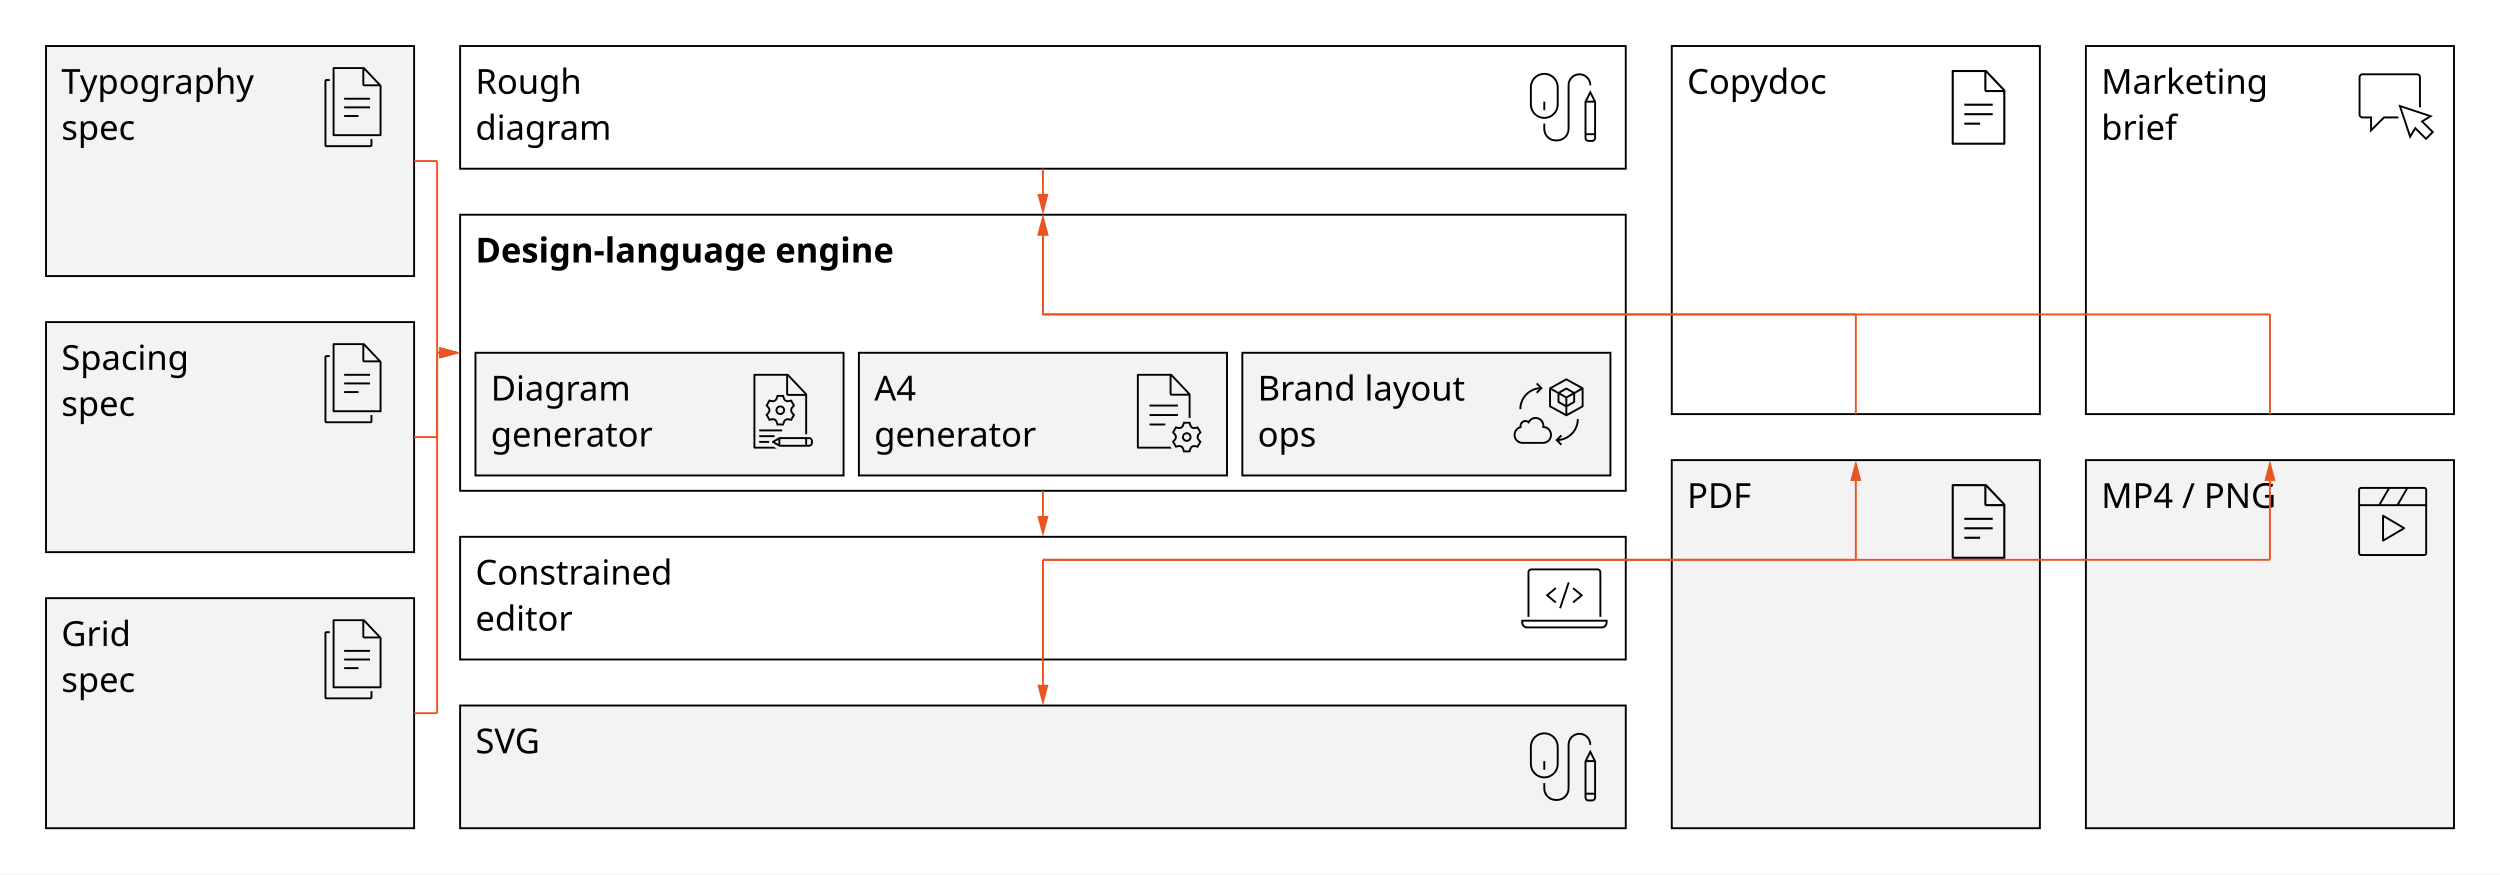
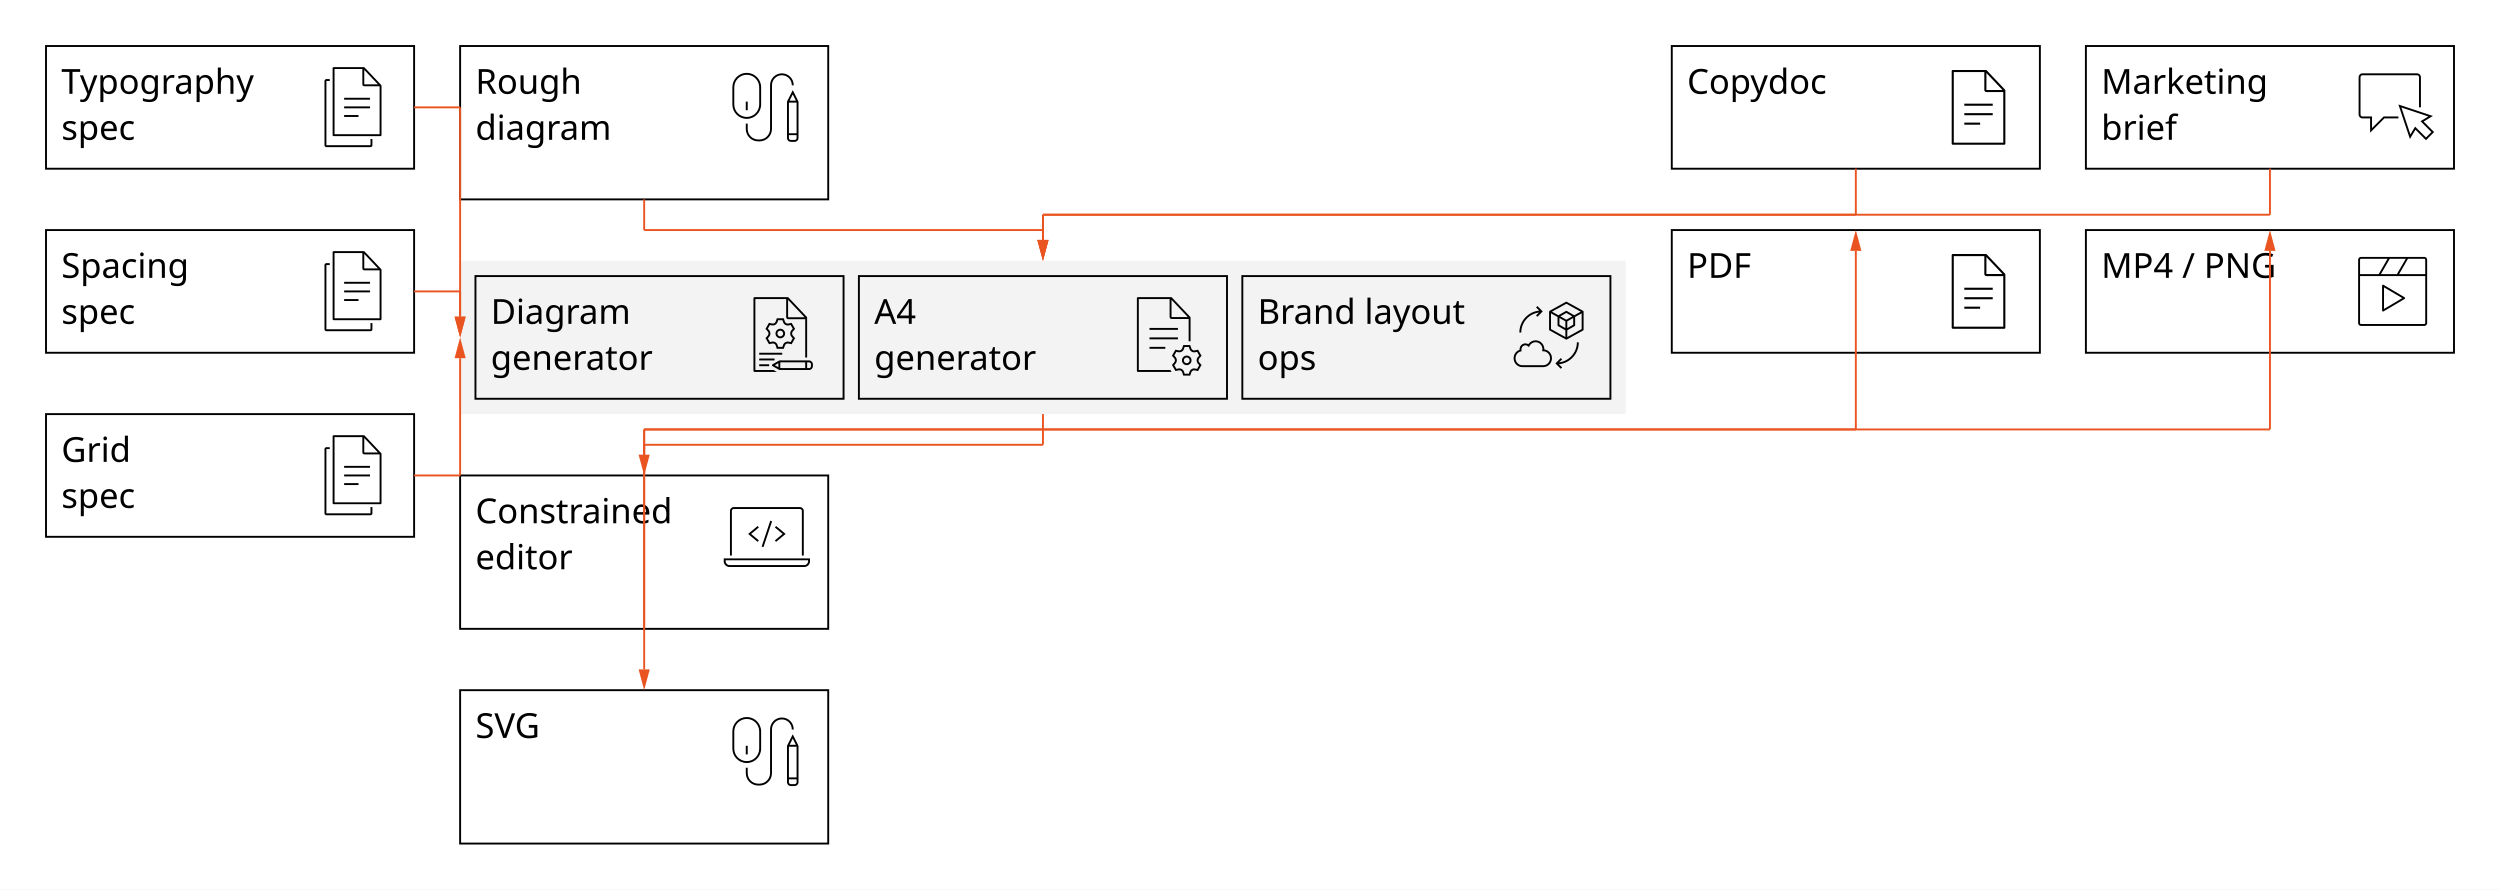
- <svg xmlns="http://www.w3.org/2000/svg" width="1304" height="456" viewBox="0 0 1304 456" xml:space="preserve">
-   <rect width="1304" height="456" fill="#FFFFFF" />
+ <svg xmlns="http://www.w3.org/2000/svg" width="1304" height="464" viewBox="0 0 1304 464" xml:space="preserve">
+   <rect width="1304" height="464" fill="#FFFFFF" />
+   <g data-component-id="__root__">
+     <rect x="0" y="0" width="1304" height="464" fill="transparent" stroke="none" stroke-width="1" stroke-miterlimit="10" pointer-events="none" />
+   </g>
+   <g data-component-id="__col_0__">
+     <rect x="24" y="24" width="192" height="256" fill="transparent" stroke="none" stroke-width="1" stroke-miterlimit="10" pointer-events="none" />
+   </g>
  <g data-component-id="spec_typo">
-     <rect x="24" y="24" width="192" height="120" fill="#F3F3F3" stroke="#000000" stroke-width="1" stroke-miterlimit="10" />
+     <rect x="24" y="24" width="192" height="64" fill="transparent" stroke="#000000" stroke-width="1" stroke-miterlimit="10" />
    <text font-family="Ubuntu Sans">
      <tspan x="32" y="48.92" font-size="18" font-weight="400" fill="#000000">Typography</tspan>
      <tspan x="32" y="72.92" font-size="18" font-weight="400" fill="#000000">spec</tspan>
    </text>
    <g class="dg-icon" transform="translate(160 32)">
      <path d="M27 29H19.5V28H27V29Z" fill="#000000" />
      <path d="M33 24.5H19.5V23.5H33V24.5Z" fill="#000000" />
      <path d="M33 20H19.5V19H33V20Z" fill="#000000" />
      <path d="M12 10.25H10.25V43.75H33.25V40.5H34.25V43.75C34.25 44.302 33.802 44.75 33.25 44.75H10.25C9.698 44.75 9.25 44.302 9.25 43.75V10.25C9.25 9.698 9.698 9.25 10.25 9.25H12V10.25Z" fill="#000000" />
      <path fill-rule="evenodd" clip-rule="evenodd" d="M29.784 3C29.922 3 30.054 3.056 30.148 3.156L38.863 12.376C38.951 12.469 39 12.592 39 12.72V38.5C39 38.776 38.776 39 38.5 39H14C13.724 39 13.5 38.776 13.5 38.5V3.5C13.5 3.258 13.671 3.056 13.899 3.01L14 3H29.784ZM14.5 38H38V13H30C29.448 13 29 12.552 29 12V4H14.5V38ZM30 12H37.133L30 4.456V12Z" fill="#000000" />
    </g>
  </g>
  <g data-component-id="spec_spacing">
-     <rect x="24" y="168" width="192" height="120" fill="#F3F3F3" stroke="#000000" stroke-width="1" stroke-miterlimit="10" />
-     <text font-family="Ubuntu Sans">
-       <tspan x="32" y="192.92" font-size="18" font-weight="400" fill="#000000">Spacing</tspan>
-       <tspan x="32" y="216.92" font-size="18" font-weight="400" fill="#000000">spec</tspan>
-     </text>
-     <g class="dg-icon" transform="translate(160 176)">
+     <rect x="24" y="120" width="192" height="64" fill="transparent" stroke="#000000" stroke-width="1" stroke-miterlimit="10" />
+     <text font-family="Ubuntu Sans">
+       <tspan x="32" y="144.92" font-size="18" font-weight="400" fill="#000000">Spacing</tspan>
+       <tspan x="32" y="168.92" font-size="18" font-weight="400" fill="#000000">spec</tspan>
+     </text>
+     <g class="dg-icon" transform="translate(160 128)">
      <path d="M27 29H19.5V28H27V29Z" fill="#000000" />
      <path d="M33 24.5H19.5V23.5H33V24.5Z" fill="#000000" />
      <path d="M33 20H19.5V19H33V20Z" fill="#000000" />
      <path d="M12 10.25H10.25V43.75H33.25V40.5H34.25V43.75C34.25 44.302 33.802 44.75 33.25 44.75H10.25C9.698 44.75 9.25 44.302 9.25 43.75V10.25C9.25 9.698 9.698 9.25 10.25 9.25H12V10.25Z" fill="#000000" />
      <path fill-rule="evenodd" clip-rule="evenodd" d="M29.784 3C29.922 3 30.054 3.056 30.148 3.156L38.863 12.376C38.951 12.469 39 12.592 39 12.72V38.5C39 38.776 38.776 39 38.5 39H14C13.724 39 13.5 38.776 13.5 38.5V3.5C13.5 3.258 13.671 3.056 13.899 3.01L14 3H29.784ZM14.5 38H38V13H30C29.448 13 29 12.552 29 12V4H14.5V38ZM30 12H37.133L30 4.456V12Z" fill="#000000" />
    </g>
  </g>
  <g data-component-id="spec_grid">
-     <rect x="24" y="312" width="192" height="120" fill="#F3F3F3" stroke="#000000" stroke-width="1" stroke-miterlimit="10" />
-     <text font-family="Ubuntu Sans">
-       <tspan x="32" y="336.92" font-size="18" font-weight="400" fill="#000000">Grid</tspan>
-       <tspan x="32" y="360.92" font-size="18" font-weight="400" fill="#000000">spec</tspan>
-     </text>
-     <g class="dg-icon" transform="translate(160 320)">
+     <rect x="24" y="216" width="192" height="64" fill="transparent" stroke="#000000" stroke-width="1" stroke-miterlimit="10" />
+     <text font-family="Ubuntu Sans">
+       <tspan x="32" y="240.92" font-size="18" font-weight="400" fill="#000000">Grid</tspan>
+       <tspan x="32" y="264.92" font-size="18" font-weight="400" fill="#000000">spec</tspan>
+     </text>
+     <g class="dg-icon" transform="translate(160 224)">
      <path d="M27 29H19.5V28H27V29Z" fill="#000000" />
      <path d="M33 24.5H19.5V23.5H33V24.5Z" fill="#000000" />
      <path d="M33 20H19.5V19H33V20Z" fill="#000000" />
      <path d="M12 10.25H10.25V43.75H33.25V40.5H34.25V43.75C34.25 44.302 33.802 44.75 33.25 44.75H10.25C9.698 44.75 9.25 44.302 9.25 43.75V10.25C9.25 9.698 9.698 9.25 10.25 9.25H12V10.25Z" fill="#000000" />
      <path fill-rule="evenodd" clip-rule="evenodd" d="M29.784 3C29.922 3 30.054 3.056 30.148 3.156L38.863 12.376C38.951 12.469 39 12.592 39 12.72V38.5C39 38.776 38.776 39 38.5 39H14C13.724 39 13.5 38.776 13.5 38.5V3.5C13.5 3.258 13.671 3.056 13.899 3.01L14 3H29.784ZM14.5 38H38V13H30C29.448 13 29 12.552 29 12V4H14.5V38ZM30 12H37.133L30 4.456V12Z" fill="#000000" />
    </g>
  </g>
+   <g data-component-id="__col_1__">
+     <rect x="240" y="24" width="608" height="416" fill="transparent" stroke="none" stroke-width="1" stroke-miterlimit="10" pointer-events="none" />
+   </g>
  <g data-component-id="input_dg">
-     <rect x="240" y="24" width="608" height="64" fill="#FFFFFF" stroke="#000000" stroke-width="1" stroke-miterlimit="10" />
+     <rect x="240" y="24" width="192" height="80" fill="transparent" stroke="#000000" stroke-width="1" stroke-miterlimit="10" />
    <text font-family="Ubuntu Sans">
      <tspan x="248" y="48.92" font-size="18" font-weight="400" fill="#000000">Rough</tspan>
      <tspan x="248" y="72.92" font-size="18" font-weight="400" fill="#000000">diagram</tspan>
    </text>
-     <g class="dg-icon" transform="translate(792 32)">
+     <g class="dg-icon" transform="translate(376 32)">
      <path d="M31.833 6.25C35.239 6.25 38 9.011 38 12.417V12.513H37V12.417C37 9.564 34.687 7.25 31.833 7.25C28.98 7.25 26.667 9.564 26.667 12.417V35.25C26.667 38.84 23.757 41.75 20.167 41.75H19.5C15.91 41.75 13 38.84 13 35.25V32.461H14V35.25C14 38.288 16.462 40.75 19.5 40.75H20.167C23.204 40.75 25.667 38.288 25.667 35.25V12.417C25.667 9.011 28.427 6.25 31.833 6.25Z" fill="#000000" />
      <path d="M14 25.5H13V21H14V25.5Z" fill="#000000" />
      <path fill-rule="evenodd" clip-rule="evenodd" d="M13.5 6C17.642 6 21 9.358 21 13.5V22.5C21 26.642 17.642 30 13.5 30C9.358 30 6 26.642 6 22.5V13.5C6 9.358 9.358 6 13.5 6ZM13.5 7C9.91 7 7 9.91 7 13.5V22.5C7 26.09 9.91 29 13.5 29C17.09 29 20 26.09 20 22.5V13.5C20 9.91 17.09 7 13.5 7Z" fill="#000000" />
      <path fill-rule="evenodd" clip-rule="evenodd" d="M40.5 21V40C40.5 41.105 39.605 42 38.5 42H36.5C35.464 42 34.613 41.213 34.511 40.204L34.5 40V21L37.5 15L40.5 21ZM35.5 38.5V40C35.5 40.552 35.948 41 36.5 41H38.5C39.052 41 39.5 40.552 39.5 40V38.5H35.5ZM35.5 37.5H39.5V21.5H35.5V37.5ZM35.868 20.5H39.132L37.5 17.236L35.868 20.5Z" fill="#000000" />
    </g>
  </g>
  <g data-component-id="engine">
-     <rect x="240" y="112" width="608" height="144" fill="#FFFFFF" stroke="#000000" stroke-width="1" stroke-miterlimit="10" />
-     <text font-family="Ubuntu Sans">
-       <tspan x="248" y="136.92" font-size="18" font-weight="700" fill="#000000">Design-language engine</tspan>
-     </text>
+     <rect x="240" y="136" width="608" height="80" fill="#F3F3F3" stroke="none" stroke-width="1" stroke-miterlimit="10" />
  </g>
  <g data-component-id="eng_dg">
-     <rect x="248" y="184" width="192" height="64" fill="#F3F3F3" stroke="#000000" stroke-width="1" stroke-miterlimit="10" />
-     <text font-family="Ubuntu Sans">
-       <tspan x="256" y="208.92" font-size="18" font-weight="400" fill="#000000">Diagram</tspan>
-       <tspan x="256" y="232.92" font-size="18" font-weight="400" fill="#000000">generator</tspan>
-     </text>
-     <g class="dg-icon" transform="translate(384 192)">
+     <rect x="248" y="144" width="192" height="64" fill="transparent" stroke="#000000" stroke-width="1" stroke-miterlimit="10" />
+     <text font-family="Ubuntu Sans">
+       <tspan x="256" y="168.92" font-size="18" font-weight="400" fill="#000000">Diagram</tspan>
+       <tspan x="256" y="192.92" font-size="18" font-weight="400" fill="#000000">generator</tspan>
+     </text>
+     <g class="dg-icon" transform="translate(384 152)">
      <path fill-rule="evenodd" clip-rule="evenodd" d="M26.881 3C27.032 3 27.177 3.062 27.28 3.172L36.85 13.295C36.946 13.397 37 13.532 37 13.672V34.5H36V14.48H27.117C26.538 14.48 26.069 14.011 26.068 13.432V4H10V41H19.487L21.23 42H9.549C9.284 42 9.062 41.812 9.011 41.562L9 41.451V3.549C9 3.246 9.246 3 9.549 3H26.881ZM27.068 13.432C27.069 13.458 27.09 13.48 27.117 13.48H35.649L27.068 4.402V13.432Z" fill="#000000" />
      <path fill-rule="evenodd" clip-rule="evenodd" d="M18.899 38.934C18.564 38.741 18.564 38.259 18.899 38.066L22.385 36.066C22.46 36.023 22.546 36 22.634 36L38 36C39.104 36 40 36.895 40 38V39C40 40.105 39.104 41 38 41L22.634 41C22.546 41 22.46 40.977 22.385 40.934L18.899 38.934ZM37 40H38C38.552 40 39 39.552 39 39V38C39 37.448 38.552 37 38 37H37V40ZM36 40V37L23 37L23 40L36 40ZM22 39.56L22 37.44L20.152 38.5L22 39.56Z" fill="#000000" />
      <path d="M17.212 38C17.171 38.162 17.15 38.328 17.149 38.495L17.14 38.5L17.149 38.506C17.15 38.672 17.172 38.838 17.213 39H12V38H17.212Z" fill="#000000" />
      <path d="M20 36H12V35H20V36Z" fill="#000000" />
      <path d="M24 33H12V32H24V33Z" fill="#000000" />
      <path fill-rule="evenodd" clip-rule="evenodd" d="M23.001 19.464C24.381 19.464 25.501 20.583 25.501 21.964C25.501 23.344 24.381 24.463 23.001 24.464C21.62 24.464 20.501 23.345 20.501 21.964C20.501 20.583 21.62 19.464 23.001 19.464ZM23.001 20.464C22.172 20.464 21.501 21.135 21.501 21.964C21.501 22.792 22.173 23.464 23.001 23.464C23.829 23.463 24.501 22.792 24.501 21.964C24.501 21.136 23.829 20.464 23.001 20.464Z" fill="#000000" />
      <path fill-rule="evenodd" clip-rule="evenodd" d="M25.376 15.68L25.377 15.684C25.5 16.061 25.754 16.377 26.087 16.572C26.419 16.768 26.81 16.831 27.185 16.754L28.911 16.398L30.721 19.581L29.565 20.899L29.564 20.898C29.308 21.192 29.165 21.575 29.165 21.973C29.165 22.37 29.308 22.751 29.564 23.045L30.721 24.364L28.911 27.547L28.199 27.399L27.186 27.191L27.185 27.19C26.81 27.113 26.42 27.178 26.087 27.373C25.754 27.569 25.5 27.884 25.377 28.262L25.374 28.27L24.819 29.928H21.166L20.946 29.225L20.642 28.244L20.589 28.105C20.453 27.79 20.223 27.527 19.932 27.355C19.599 27.16 19.207 27.096 18.833 27.174L17.113 27.528L15.275 24.36L16.436 23.037L16.438 23.034C16.698 22.739 16.844 22.355 16.844 21.955C16.844 21.555 16.698 21.171 16.438 20.876L16.436 20.873L15.278 19.553L17.093 16.39L18.815 16.745C19.19 16.823 19.581 16.759 19.914 16.564C20.247 16.368 20.501 16.052 20.624 15.675L20.626 15.669L21.18 14H24.823L25.376 15.68ZM21.575 15.983L21.491 16.207C21.273 16.716 20.898 17.144 20.421 17.425L20.212 17.535C19.715 17.769 19.154 17.837 18.613 17.725L17.6 17.516L16.501 19.431L17.188 20.214C17.61 20.693 17.844 21.313 17.844 21.955L17.833 22.194C17.783 22.75 17.557 23.277 17.188 23.696L16.501 24.48L17.617 26.403L18.63 26.194C19.248 26.066 19.892 26.173 20.438 26.493C20.983 26.814 21.395 27.328 21.593 27.936L21.901 28.928H24.1L24.426 27.952C24.623 27.345 25.034 26.832 25.58 26.511C26.126 26.19 26.77 26.084 27.388 26.212L28.401 26.421L29.5 24.488L28.814 23.705C28.448 23.287 28.226 22.763 28.176 22.211L28.165 21.973C28.165 21.334 28.396 20.718 28.814 20.24L29.5 19.457L28.401 17.524L27.388 17.733C26.77 17.861 26.126 17.754 25.58 17.434C25.103 17.153 24.728 16.725 24.51 16.216L24.426 15.992L24.1 15H21.901L21.575 15.983Z" fill="#000000" />
    </g>
  </g>
  <g data-component-id="eng_a4">
-     <rect x="448" y="184" width="192" height="64" fill="#F3F3F3" stroke="#000000" stroke-width="1" stroke-miterlimit="10" />
-     <text font-family="Ubuntu Sans">
-       <tspan x="456" y="208.92" font-size="18" font-weight="400" fill="#000000">A4</tspan>
-       <tspan x="456" y="232.92" font-size="18" font-weight="400" fill="#000000">generator</tspan>
-     </text>
-     <g class="dg-icon" transform="translate(584 192)">
+     <rect x="448" y="144" width="192" height="64" fill="transparent" stroke="#000000" stroke-width="1" stroke-miterlimit="10" />
+     <text font-family="Ubuntu Sans">
+       <tspan x="456" y="168.92" font-size="18" font-weight="400" fill="#000000">A4</tspan>
+       <tspan x="456" y="192.92" font-size="18" font-weight="400" fill="#000000">generator</tspan>
+     </text>
+     <g class="dg-icon" transform="translate(584 152)">
      <path d="M37.05 28.688L37.376 29.68L37.377 29.684C37.5 30.061 37.754 30.377 38.087 30.572C38.419 30.768 38.81 30.831 39.185 30.754L40.199 30.545L40.911 30.398L41.27 31.03L42.369 32.963L42.721 33.581L42.252 34.116L41.565 34.899L41.565 34.898C41.308 35.193 41.165 35.575 41.165 35.973C41.165 36.37 41.308 36.751 41.565 37.045L42.252 37.829L42.721 38.364L42.369 38.982L41.27 40.915L40.911 41.547L40.199 41.399L39.185 41.191L39.185 41.19C38.81 41.113 38.42 41.178 38.087 41.373C37.754 41.569 37.5 41.884 37.377 42.262L37.374 42.27L37.048 43.245L36.819 43.928H33.166L32.946 43.225L32.642 42.244L32.589 42.105C32.453 41.79 32.223 41.527 31.932 41.355C31.599 41.16 31.207 41.096 30.833 41.174L29.819 41.383L29.113 41.528L28.752 40.905L27.636 38.981L27.275 38.36L27.749 37.82L28.436 37.037L28.438 37.034C28.698 36.739 28.844 36.355 28.844 35.955C28.844 35.555 28.698 35.171 28.438 34.876L28.436 34.873L27.749 34.09L27.278 33.553L27.634 32.933L28.732 31.018L29.093 30.39L29.802 30.536L30.815 30.745C31.19 30.823 31.581 30.759 31.914 30.564C32.247 30.368 32.501 30.052 32.624 29.675L32.626 29.669L32.952 28.686L33.18 28H36.823L37.05 28.688ZM33.575 29.983L33.491 30.207C33.273 30.716 32.898 31.144 32.421 31.425L32.212 31.535C31.715 31.769 31.154 31.837 30.613 31.725L29.6 31.516L28.501 33.431L29.188 34.214C29.61 34.693 29.844 35.313 29.844 35.955L29.833 36.194C29.783 36.75 29.557 37.277 29.188 37.696L28.501 38.48L29.617 40.403L30.63 40.194C31.248 40.066 31.892 40.173 32.438 40.493C32.983 40.814 33.395 41.328 33.593 41.935L33.901 42.928H36.1L36.426 41.952C36.623 41.345 37.034 40.832 37.58 40.511C38.126 40.19 38.77 40.084 39.388 40.212L40.401 40.421L41.5 38.488L40.813 37.705C40.448 37.287 40.226 36.763 40.176 36.211L40.165 35.973C40.165 35.334 40.396 34.718 40.813 34.24L41.5 33.457L40.401 31.524L39.388 31.733C38.77 31.861 38.126 31.754 37.58 31.434C37.103 31.153 36.728 30.725 36.51 30.216L36.426 29.992L36.1 29H33.901L33.575 29.983ZM35.001 33.464C36.381 33.464 37.501 34.583 37.501 35.964C37.501 37.344 36.381 38.464 35.001 38.464C33.62 38.464 32.501 37.344 32.501 35.964C32.501 34.583 33.62 33.464 35.001 33.464ZM35.001 34.464C34.172 34.464 33.501 35.135 33.501 35.964C33.501 36.792 34.173 37.464 35.001 37.464C35.829 37.464 36.501 36.792 36.501 35.964C36.501 35.136 35.829 34.464 35.001 34.464Z" fill="#000000" />
      <path d="M26.881 3C27.032 3 27.177 3.062 27.28 3.172L36.85 13.295C36.946 13.397 37 13.532 37 13.672V26H36V14.383H27.117C26.538 14.383 26.068 13.912 26.068 13.333V4H10V41H26.495L27.023 41.907L27.021 41.908L27.075 42H9.549C9.284 42 9.062 41.812 9.011 41.562L9 41.451V3.549C9 3.246 9.246 3 9.549 3H26.881ZM23.823 29.932H15.588V28.932H23.823V29.932ZM30.411 24.99H15.588V23.99H30.411V24.99ZM30.411 20.049H15.588V19.049H30.411V20.049ZM27.068 13.333C27.068 13.36 27.09 13.383 27.117 13.383H35.557L27.068 4.402V13.333Z" fill="#000000" />
    </g>
  </g>
  <g data-component-id="eng_blo">
-     <rect x="648" y="184" width="192" height="64" fill="#F3F3F3" stroke="#000000" stroke-width="1" stroke-miterlimit="10" />
-     <text font-family="Ubuntu Sans">
-       <tspan x="656" y="208.92" font-size="18" font-weight="400" fill="#000000">Brand layout</tspan>
-       <tspan x="656" y="232.92" font-size="18" font-weight="400" fill="#000000">ops</tspan>
-     </text>
-     <g class="dg-icon" transform="translate(784 192)">
+     <rect x="648" y="144" width="192" height="64" fill="transparent" stroke="#000000" stroke-width="1" stroke-miterlimit="10" />
+     <text font-family="Ubuntu Sans">
+       <tspan x="656" y="168.92" font-size="18" font-weight="400" fill="#000000">Brand layout</tspan>
+       <tspan x="656" y="192.92" font-size="18" font-weight="400" fill="#000000">ops</tspan>
+     </text>
+     <g class="dg-icon" transform="translate(784 152)">
      <path d="M39.5 26.556C39.5 32.519 34.961 37.421 29.149 37.998L30.798 39.647L30.091 40.353L27.293 37.556L30.091 34.758L30.798 35.465L29.288 36.974C34.479 36.338 38.5 31.918 38.5 26.556H39.5Z" fill="#000000" />
      <path d="M20.707 10.444L17.909 13.242L17.202 12.535L18.711 11.025C13.52 11.661 9.5 16.082 9.5 21.444H8.5C8.5 15.481 13.039 10.578 18.85 10.001L17.202 8.354L17.909 7.646L20.707 10.444Z" fill="#000000" />
      <path fill-rule="evenodd" clip-rule="evenodd" d="M32.758 5.423C32.908 5.34 33.092 5.34 33.242 5.423L41.742 10.128C41.901 10.216 42 10.383 42 10.565V19.938C42 20.119 41.901 20.287 41.742 20.375L33.242 25.079C33.092 25.163 32.908 25.163 32.758 25.079L24.258 20.375C24.099 20.287 24 20.119 24 19.938V10.565C24 10.383 24.099 10.216 24.258 10.128L32.758 5.423ZM25 19.643L32.5 23.793V20.284L28.659 18.09C28.504 18.001 28.407 17.835 28.407 17.656V13.332L25 11.433V19.643ZM37.592 13.333V17.656C37.592 17.836 37.495 18.001 37.34 18.09L33.5 20.284V23.793L41 19.643V11.433L37.592 13.333ZM29.407 17.365L32.5 19.133V15.615L29.407 13.89V17.365ZM33.5 15.615V19.132L36.592 17.365V13.891L33.5 15.615ZM31.199 12.254L29.877 13.007L32.999 14.748L36.12 13.008L32.999 11.225L31.199 12.254ZM25.513 10.574L28.857 12.44L32.752 10.215C32.906 10.127 33.094 10.127 33.248 10.215L37.14 12.44L40.486 10.574L33 6.432L25.513 10.574Z" fill="#000000" />
      <path fill-rule="evenodd" clip-rule="evenodd" d="M16.941 25.5C19.491 25.5 21.526 27.589 21.526 30.143C21.526 30.18 21.523 30.218 21.521 30.255C23.778 30.552 25.5 32.491 25.5 34.857C25.5 37.411 23.465 39.5 20.915 39.5H10.085C7.535 39.5 5.5 37.411 5.5 34.857C5.5 32.859 6.734 31.078 8.606 30.463V30.172C8.606 28.47 9.975 27.1 11.652 27.1C12.197 27.1 12.72 27.25 13.183 27.529C14.026 26.285 15.428 25.5 16.941 25.5ZM16.941 26.5C15.627 26.5 14.394 27.273 13.776 28.484L13.48 29.064L12.997 28.629C12.61 28.28 12.14 28.1 11.652 28.1C10.532 28.1 9.606 29.017 9.606 30.172V31.239L9.219 31.329C7.612 31.702 6.5 33.161 6.5 34.857C6.5 36.874 8.102 38.5 10.085 38.5H20.915C22.898 38.5 24.5 36.874 24.5 34.857C24.5 32.839 22.923 31.239 20.964 31.214L20.371 31.207L20.479 30.623L20.48 30.622C20.48 30.622 20.48 30.618 20.48 30.615C20.482 30.608 20.483 30.597 20.485 30.583C20.49 30.555 20.497 30.514 20.503 30.466C20.516 30.366 20.526 30.247 20.526 30.143C20.526 28.126 18.924 26.5 16.941 26.5Z" fill="#000000" />
    </g>
  </g>
  <g data-component-id="editor">
-     <rect x="240" y="280" width="608" height="64" fill="#FFFFFF" stroke="#000000" stroke-width="1" stroke-miterlimit="10" />
-     <text font-family="Ubuntu Sans">
-       <tspan x="248" y="304.92" font-size="18" font-weight="400" fill="#000000">Constrained</tspan>
-       <tspan x="248" y="328.92" font-size="18" font-weight="400" fill="#000000">editor</tspan>
-     </text>
-     <g class="dg-icon" transform="translate(792 288)">
+     <rect x="240" y="248" width="192" height="80" fill="transparent" stroke="#000000" stroke-width="1" stroke-miterlimit="10" />
+     <text font-family="Ubuntu Sans">
+       <tspan x="248" y="272.92" font-size="18" font-weight="400" fill="#000000">Constrained</tspan>
+       <tspan x="248" y="296.92" font-size="18" font-weight="400" fill="#000000">editor</tspan>
+     </text>
+     <g class="dg-icon" transform="translate(376 256)">
      <path fill-rule="evenodd" clip-rule="evenodd" d="M46.5 36.75C46.5 38.355 45.239 39.666 43.654 39.746L43.5 39.75H4.5L4.346 39.746C2.812 39.668 1.582 38.438 1.504 36.904L1.5 36.75V35.25H46.5V36.75ZM2.5 36.75C2.5 37.855 3.395 38.75 4.5 38.75H43.5C44.605 38.75 45.5 37.855 45.5 36.75V36.25H2.5V36.75Z" fill="#000000" />
      <path d="M41.25 8.5C42.355 8.5 43.25 9.395 43.25 10.5V33.75H42.25V10.5C42.25 9.948 41.802 9.5 41.25 9.5H6.75C6.198 9.5 5.75 9.948 5.75 10.5V33.75H4.75V10.5C4.75 9.395 5.645 8.5 6.75 8.5H41.25Z" fill="#000000" />
      <path d="M26.725 15.908L22.225 29.408L21.275 29.092L25.775 15.592L26.725 15.908Z" fill="#000000" />
      <path d="M19.82 19.134L15.78 22.5L19.82 25.866L19.18 26.634L14.219 22.5L19.18 18.366L19.82 19.134Z" fill="#000000" />
      <path d="M33.781 22.5L28.82 26.634L28.18 25.866L32.22 22.5L28.18 19.134L28.82 18.366L33.781 22.5Z" fill="#000000" />
    </g>
  </g>
  <g data-component-id="out_svg">
-     <rect x="240" y="368" width="608" height="64" fill="#F3F3F3" stroke="#000000" stroke-width="1" stroke-miterlimit="10" />
-     <text font-family="Ubuntu Sans">
-       <tspan x="248" y="392.92" font-size="18" font-weight="400" fill="#000000">SVG</tspan>
-     </text>
-     <g class="dg-icon" transform="translate(792 376)">
+     <rect x="240" y="360" width="192" height="80" fill="transparent" stroke="#000000" stroke-width="1" stroke-miterlimit="10" />
+     <text font-family="Ubuntu Sans">
+       <tspan x="248" y="384.92" font-size="18" font-weight="400" fill="#000000">SVG</tspan>
+     </text>
+     <g class="dg-icon" transform="translate(376 368)">
      <path d="M31.833 6.25C35.239 6.25 38 9.011 38 12.417V12.513H37V12.417C37 9.564 34.687 7.25 31.833 7.25C28.98 7.25 26.667 9.564 26.667 12.417V35.25C26.667 38.84 23.757 41.75 20.167 41.75H19.5C15.91 41.75 13 38.84 13 35.25V32.461H14V35.25C14 38.288 16.462 40.75 19.5 40.75H20.167C23.204 40.75 25.667 38.288 25.667 35.25V12.417C25.667 9.011 28.427 6.25 31.833 6.25Z" fill="#000000" />
      <path d="M14 25.5H13V21H14V25.5Z" fill="#000000" />
      <path fill-rule="evenodd" clip-rule="evenodd" d="M13.5 6C17.642 6 21 9.358 21 13.5V22.5C21 26.642 17.642 30 13.5 30C9.358 30 6 26.642 6 22.5V13.5C6 9.358 9.358 6 13.5 6ZM13.5 7C9.91 7 7 9.91 7 13.5V22.5C7 26.09 9.91 29 13.5 29C17.09 29 20 26.09 20 22.5V13.5C20 9.91 17.09 7 13.5 7Z" fill="#000000" />
      <path fill-rule="evenodd" clip-rule="evenodd" d="M40.5 21V40C40.5 41.105 39.605 42 38.5 42H36.5C35.464 42 34.613 41.213 34.511 40.204L34.5 40V21L37.5 15L40.5 21ZM35.5 38.5V40C35.5 40.552 35.948 41 36.5 41H38.5C39.052 41 39.5 40.552 39.5 40V38.5H35.5ZM35.5 37.5H39.5V21.5H35.5V37.5ZM35.868 20.5H39.132L37.5 17.236L35.868 20.5Z" fill="#000000" />
    </g>
  </g>
+   <g data-component-id="__col_2__">
+     <rect x="872" y="24" width="192" height="160" fill="transparent" stroke="none" stroke-width="1" stroke-miterlimit="10" pointer-events="none" />
+   </g>
  <g data-component-id="input_a4">
-     <rect x="872" y="24" width="192" height="192" fill="#FFFFFF" stroke="#000000" stroke-width="1" stroke-miterlimit="10" />
+     <rect x="872" y="24" width="192" height="64" fill="transparent" stroke="#000000" stroke-width="1" stroke-miterlimit="10" />
    <text font-family="Ubuntu Sans">
      <tspan x="880" y="48.92" font-size="18" font-weight="400" fill="#000000">Copydoc</tspan>
    </text>
    <g class="dg-icon" transform="translate(1008 32)">
      <path d="M24.823 33.049H16.588V31.951H24.823V33.049Z" fill="#000000" />
      <path d="M31.411 28.107H16.588V27.01H31.411V28.107Z" fill="#000000" />
      <path d="M31.411 23.166H16.588V22.068H31.411V23.166Z" fill="#000000" />
      <path fill-rule="evenodd" clip-rule="evenodd" d="M27.881 4.5C28.032 4.5 28.177 4.562 28.28 4.672L37.85 14.795C37.946 14.897 38 15.032 38 15.172V42.951L37.989 43.062C37.945 43.276 37.776 43.445 37.562 43.489L37.451 43.5H10.549C10.284 43.5 10.062 43.312 10.011 43.062L10 42.951V5.049C10 4.746 10.246 4.5 10.549 4.5H27.881ZM11.098 42.402H36.902V16.029H28.117C27.511 16.029 27.02 15.537 27.02 14.931V5.598H11.098V42.402ZM28.117 14.931H36.467L28.117 6.098V14.931Z" fill="#000000" />
    </g>
  </g>
  <g data-component-id="out_pdf">
-     <rect x="872" y="240" width="192" height="192" fill="#F3F3F3" stroke="#000000" stroke-width="1" stroke-miterlimit="10" />
-     <text font-family="Ubuntu Sans">
-       <tspan x="880" y="264.92" font-size="18" font-weight="400" fill="#000000">PDF</tspan>
-     </text>
-     <g class="dg-icon" transform="translate(1008 248)">
+     <rect x="872" y="120" width="192" height="64" fill="transparent" stroke="#000000" stroke-width="1" stroke-miterlimit="10" />
+     <text font-family="Ubuntu Sans">
+       <tspan x="880" y="144.92" font-size="18" font-weight="400" fill="#000000">PDF</tspan>
+     </text>
+     <g class="dg-icon" transform="translate(1008 128)">
      <path d="M24.823 33.049H16.588V31.951H24.823V33.049Z" fill="#000000" />
      <path d="M31.411 28.107H16.588V27.01H31.411V28.107Z" fill="#000000" />
      <path d="M31.411 23.166H16.588V22.068H31.411V23.166Z" fill="#000000" />
      <path fill-rule="evenodd" clip-rule="evenodd" d="M27.881 4.5C28.032 4.5 28.177 4.562 28.28 4.672L37.85 14.795C37.946 14.897 38 15.032 38 15.172V42.951L37.989 43.062C37.945 43.276 37.776 43.445 37.562 43.489L37.451 43.5H10.549C10.284 43.5 10.062 43.312 10.011 43.062L10 42.951V5.049C10 4.746 10.246 4.5 10.549 4.5H27.881ZM11.098 42.402H36.902V16.029H28.117C27.511 16.029 27.02 15.537 27.02 14.931V5.598H11.098V42.402ZM28.117 14.931H36.467L28.117 6.098V14.931Z" fill="#000000" />
    </g>
  </g>
+   <g data-component-id="__col_3__">
+     <rect x="1088" y="24" width="192" height="160" fill="transparent" stroke="none" stroke-width="1" stroke-miterlimit="10" pointer-events="none" />
+   </g>
  <g data-component-id="input_blo">
-     <rect x="1088" y="24" width="192" height="192" fill="#FFFFFF" stroke="#000000" stroke-width="1" stroke-miterlimit="10" />
+     <rect x="1088" y="24" width="192" height="64" fill="transparent" stroke="#000000" stroke-width="1" stroke-miterlimit="10" />
    <text font-family="Ubuntu Sans">
      <tspan x="1096" y="48.92" font-size="18" font-weight="400" fill="#000000">Marketing</tspan>
      <tspan x="1096" y="72.92" font-size="18" font-weight="400" fill="#000000">brief</tspan>
    </text>
    <g class="dg-icon" transform="translate(1224 32)">
      <path fill-rule="evenodd" clip-rule="evenodd" d="M45 28.5L40.155 31.41L45.63 36.885L41.385 41.13L35.91 35.655L33 40.5L27 22.5L45 28.5ZM33.261 38.122L35.712 34.043L41.385 39.716L44.216 36.885L38.543 31.212L42.622 28.761L28.58 24.08L33.261 38.122Z" fill="#000000" />
      <path d="M36.954 6.261C37.963 6.363 38.75 7.214 38.75 8.25V24H37.75V8.25C37.75 7.732 37.357 7.306 36.852 7.255L36.75 7.25H8.25C7.698 7.25 7.25 7.698 7.25 8.25V27.75C7.25 28.302 7.698 28.75 8.25 28.75H13.25V34.793L19.293 28.75H27V29.75H19.707L12.25 37.207V29.75H8.25C7.145 29.75 6.25 28.855 6.25 27.75V8.25C6.25 7.145 7.145 6.25 8.25 6.25H36.75L36.954 6.261Z" fill="#000000" />
    </g>
  </g>
  <g data-component-id="out_mp4">
-     <rect x="1088" y="240" width="192" height="192" fill="#F3F3F3" stroke="#000000" stroke-width="1" stroke-miterlimit="10" />
-     <text font-family="Ubuntu Sans">
-       <tspan x="1096" y="264.92" font-size="18" font-weight="400" fill="#000000">MP4 / PNG</tspan>
-     </text>
-     <g class="dg-icon" transform="translate(1224 248)">
+     <rect x="1088" y="120" width="192" height="64" fill="transparent" stroke="#000000" stroke-width="1" stroke-miterlimit="10" />
+     <text font-family="Ubuntu Sans">
+       <tspan x="1096" y="144.92" font-size="18" font-weight="400" fill="#000000">MP4 / PNG</tspan>
+     </text>
+     <g class="dg-icon" transform="translate(1224 128)">
      <path fill-rule="evenodd" clip-rule="evenodd" d="M40.653 6.008C41.41 6.085 42 6.723 42 7.5V40.5L41.992 40.653C41.92 41.359 41.359 41.92 40.653 41.992L40.5 42H7.5C6.723 42 6.085 41.41 6.008 40.653L6 40.5V7.5C6 6.672 6.672 6 7.5 6H40.5L40.653 6.008ZM7 40.5C7 40.776 7.224 41 7.5 41H40.5C40.776 41 41 40.776 41 40.5V16H7V40.5ZM7.5 7C7.224 7 7 7.224 7 7.5V15H16.712L21.33 7H7.5ZM27.365 15H41V7.5C41 7.224 40.776 7 40.5 7H31.984L27.365 15ZM17.865 15H26.212L30.83 7H22.484L17.865 15Z" fill="#000000" />
      <path fill-rule="evenodd" clip-rule="evenodd" d="M18.752 20.565C18.908 20.476 19.099 20.478 19.254 20.569L30.254 27.069C30.406 27.159 30.5 27.323 30.5 27.5C30.5 27.677 30.406 27.841 30.254 27.93L19.254 34.431C19.099 34.522 18.908 34.523 18.752 34.434C18.596 34.345 18.5 34.179 18.5 34V21C18.5 20.82 18.596 20.654 18.752 20.565ZM19.5 33.123L29.017 27.5L19.5 21.876V33.123Z" fill="#000000" />
    </g>
  </g>
  <g data-component-id="input_dg.bottom-&gt;engine.top">
-     <line x1="544" y1="88" x2="544" y2="100" fill="none" stroke="#E95420" stroke-width="1" stroke-miterlimit="10" />
-     <line x1="544" y1="100" x2="544" y2="100" fill="none" stroke="#E95420" stroke-width="1" stroke-miterlimit="10" />
-     <line x1="544" y1="100" x2="544" y2="101.159" fill="none" stroke="#E95420" stroke-width="1" stroke-miterlimit="10" />
-     <polygon points="541.095,101.159 544,112 546.905,101.159" fill="#E95420" />
+     <line x1="336" y1="104" x2="336" y2="120" fill="none" stroke="#E95420" stroke-width="1" stroke-miterlimit="10" />
+     <line x1="336" y1="120" x2="544" y2="120" fill="none" stroke="#E95420" stroke-width="1" stroke-miterlimit="10" />
+     <line x1="544" y1="120" x2="544" y2="125.159" fill="none" stroke="#E95420" stroke-width="1" stroke-miterlimit="10" />
+     <polygon points="541.095,125.159 544,136 546.905,125.159" fill="#E95420" />
  </g>
  <g data-component-id="input_a4.bottom-&gt;engine.top">
-     <line x1="968" y1="216" x2="968" y2="164" fill="none" stroke="#E95420" stroke-width="1" stroke-miterlimit="10" />
-     <line x1="968" y1="164" x2="544" y2="164" fill="none" stroke="#E95420" stroke-width="1" stroke-miterlimit="10" />
-     <line x1="544" y1="164" x2="544" y2="122.841" fill="none" stroke="#E95420" stroke-width="1" stroke-miterlimit="10" />
-     <polygon points="541.095,122.841 544,112 546.905,122.841" fill="#E95420" />
+     <line x1="968" y1="88" x2="968" y2="112" fill="none" stroke="#E95420" stroke-width="1" stroke-miterlimit="10" />
+     <line x1="968" y1="112" x2="544" y2="112" fill="none" stroke="#E95420" stroke-width="1" stroke-miterlimit="10" />
+     <line x1="544" y1="112" x2="544" y2="125.159" fill="none" stroke="#E95420" stroke-width="1" stroke-miterlimit="10" />
+     <polygon points="541.095,125.159 544,136 546.905,125.159" fill="#E95420" />
  </g>
  <g data-component-id="input_blo.bottom-&gt;engine.top">
-     <line x1="1184" y1="216" x2="1184" y2="164" fill="none" stroke="#E95420" stroke-width="1" stroke-miterlimit="10" />
-     <line x1="1184" y1="164" x2="544" y2="164" fill="none" stroke="#E95420" stroke-width="1" stroke-miterlimit="10" />
-     <line x1="544" y1="164" x2="544" y2="122.841" fill="none" stroke="#E95420" stroke-width="1" stroke-miterlimit="10" />
-     <polygon points="541.095,122.841 544,112 546.905,122.841" fill="#E95420" />
+     <line x1="1184" y1="88" x2="1184" y2="112" fill="none" stroke="#E95420" stroke-width="1" stroke-miterlimit="10" />
+     <line x1="1184" y1="112" x2="544" y2="112" fill="none" stroke="#E95420" stroke-width="1" stroke-miterlimit="10" />
+     <line x1="544" y1="112" x2="544" y2="125.159" fill="none" stroke="#E95420" stroke-width="1" stroke-miterlimit="10" />
+     <polygon points="541.095,125.159 544,136 546.905,125.159" fill="#E95420" />
  </g>
  <g data-component-id="spec_typo.right-&gt;engine.left">
-     <line x1="216" y1="84" x2="228" y2="84" fill="none" stroke="#E95420" stroke-width="1" stroke-miterlimit="10" />
-     <line x1="228" y1="84" x2="228" y2="184" fill="none" stroke="#E95420" stroke-width="1" stroke-miterlimit="10" />
-     <line x1="228" y1="184" x2="229.159" y2="184" fill="none" stroke="#E95420" stroke-width="1" stroke-miterlimit="10" />
-     <polygon points="229.159,181.095 240,184 229.159,186.905" fill="#E95420" />
+     <line x1="216" y1="56" x2="240" y2="56" fill="none" stroke="#E95420" stroke-width="1" stroke-miterlimit="10" />
+     <line x1="240" y1="56" x2="240" y2="165.159" fill="none" stroke="#E95420" stroke-width="1" stroke-miterlimit="10" />
+     <polygon points="237.095,165.159 240,176 242.905,165.159" fill="#E95420" />
  </g>
  <g data-component-id="spec_spacing.right-&gt;engine.left">
-     <line x1="216" y1="228" x2="228" y2="228" fill="none" stroke="#E95420" stroke-width="1" stroke-miterlimit="10" />
-     <line x1="228" y1="228" x2="228" y2="184" fill="none" stroke="#E95420" stroke-width="1" stroke-miterlimit="10" />
-     <line x1="228" y1="184" x2="229.159" y2="184" fill="none" stroke="#E95420" stroke-width="1" stroke-miterlimit="10" />
-     <polygon points="229.159,181.095 240,184 229.159,186.905" fill="#E95420" />
+     <line x1="216" y1="152" x2="240" y2="152" fill="none" stroke="#E95420" stroke-width="1" stroke-miterlimit="10" />
+     <line x1="240" y1="152" x2="240" y2="165.159" fill="none" stroke="#E95420" stroke-width="1" stroke-miterlimit="10" />
+     <polygon points="237.095,165.159 240,176 242.905,165.159" fill="#E95420" />
  </g>
  <g data-component-id="spec_grid.right-&gt;engine.left">
-     <line x1="216" y1="372" x2="228" y2="372" fill="none" stroke="#E95420" stroke-width="1" stroke-miterlimit="10" />
-     <line x1="228" y1="372" x2="228" y2="184" fill="none" stroke="#E95420" stroke-width="1" stroke-miterlimit="10" />
-     <line x1="228" y1="184" x2="229.159" y2="184" fill="none" stroke="#E95420" stroke-width="1" stroke-miterlimit="10" />
-     <polygon points="229.159,181.095 240,184 229.159,186.905" fill="#E95420" />
+     <line x1="216" y1="248" x2="240" y2="248" fill="none" stroke="#E95420" stroke-width="1" stroke-miterlimit="10" />
+     <line x1="240" y1="248" x2="240" y2="186.841" fill="none" stroke="#E95420" stroke-width="1" stroke-miterlimit="10" />
+     <polygon points="237.095,186.841 240,176 242.905,186.841" fill="#E95420" />
  </g>
  <g data-component-id="engine.bottom-&gt;editor.top">
-     <line x1="544" y1="256" x2="544" y2="268" fill="none" stroke="#E95420" stroke-width="1" stroke-miterlimit="10" />
-     <line x1="544" y1="268" x2="544" y2="268" fill="none" stroke="#E95420" stroke-width="1" stroke-miterlimit="10" />
-     <line x1="544" y1="268" x2="544" y2="269.159" fill="none" stroke="#E95420" stroke-width="1" stroke-miterlimit="10" />
-     <polygon points="541.095,269.159 544,280 546.905,269.159" fill="#E95420" />
+     <line x1="544" y1="216" x2="544" y2="232" fill="none" stroke="#E95420" stroke-width="1" stroke-miterlimit="10" />
+     <line x1="544" y1="232" x2="336" y2="232" fill="none" stroke="#E95420" stroke-width="1" stroke-miterlimit="10" />
+     <line x1="336" y1="232" x2="336" y2="237.159" fill="none" stroke="#E95420" stroke-width="1" stroke-miterlimit="10" />
+     <polygon points="333.095,237.159 336,248 338.905,237.159" fill="#E95420" />
  </g>
  <g data-component-id="editor.bottom-&gt;out_svg.top">
-     <line x1="544" y1="344" x2="544" y2="356" fill="none" stroke="#E95420" stroke-width="1" stroke-miterlimit="10" />
-     <line x1="544" y1="356" x2="544" y2="356" fill="none" stroke="#E95420" stroke-width="1" stroke-miterlimit="10" />
-     <line x1="544" y1="356" x2="544" y2="357.159" fill="none" stroke="#E95420" stroke-width="1" stroke-miterlimit="10" />
-     <polygon points="541.095,357.159 544,368 546.905,357.159" fill="#E95420" />
+     <line x1="336" y1="328" x2="336" y2="349.159" fill="none" stroke="#E95420" stroke-width="1" stroke-miterlimit="10" />
+     <polygon points="333.095,349.159 336,360 338.905,349.159" fill="#E95420" />
  </g>
  <g data-component-id="editor.bottom-&gt;out_pdf.top">
-     <line x1="544" y1="344" x2="544" y2="292" fill="none" stroke="#E95420" stroke-width="1" stroke-miterlimit="10" />
-     <line x1="544" y1="292" x2="968" y2="292" fill="none" stroke="#E95420" stroke-width="1" stroke-miterlimit="10" />
-     <line x1="968" y1="292" x2="968" y2="250.841" fill="none" stroke="#E95420" stroke-width="1" stroke-miterlimit="10" />
-     <polygon points="965.095,250.841 968,240 970.905,250.841" fill="#E95420" />
+     <line x1="336" y1="328" x2="336" y2="224" fill="none" stroke="#E95420" stroke-width="1" stroke-miterlimit="10" />
+     <line x1="336" y1="224" x2="968" y2="224" fill="none" stroke="#E95420" stroke-width="1" stroke-miterlimit="10" />
+     <line x1="968" y1="224" x2="968" y2="130.841" fill="none" stroke="#E95420" stroke-width="1" stroke-miterlimit="10" />
+     <polygon points="965.095,130.841 968,120 970.905,130.841" fill="#E95420" />
  </g>
  <g data-component-id="editor.bottom-&gt;out_mp4.top">
-     <line x1="544" y1="344" x2="544" y2="292" fill="none" stroke="#E95420" stroke-width="1" stroke-miterlimit="10" />
-     <line x1="544" y1="292" x2="1184" y2="292" fill="none" stroke="#E95420" stroke-width="1" stroke-miterlimit="10" />
-     <line x1="1184" y1="292" x2="1184" y2="250.841" fill="none" stroke="#E95420" stroke-width="1" stroke-miterlimit="10" />
-     <polygon points="1181.095,250.841 1184,240 1186.905,250.841" fill="#E95420" />
+     <line x1="336" y1="328" x2="336" y2="224" fill="none" stroke="#E95420" stroke-width="1" stroke-miterlimit="10" />
+     <line x1="336" y1="224" x2="1184" y2="224" fill="none" stroke="#E95420" stroke-width="1" stroke-miterlimit="10" />
+     <line x1="1184" y1="224" x2="1184" y2="130.841" fill="none" stroke="#E95420" stroke-width="1" stroke-miterlimit="10" />
+     <polygon points="1181.095,130.841 1184,120 1186.905,130.841" fill="#E95420" />
  </g>
</svg>
